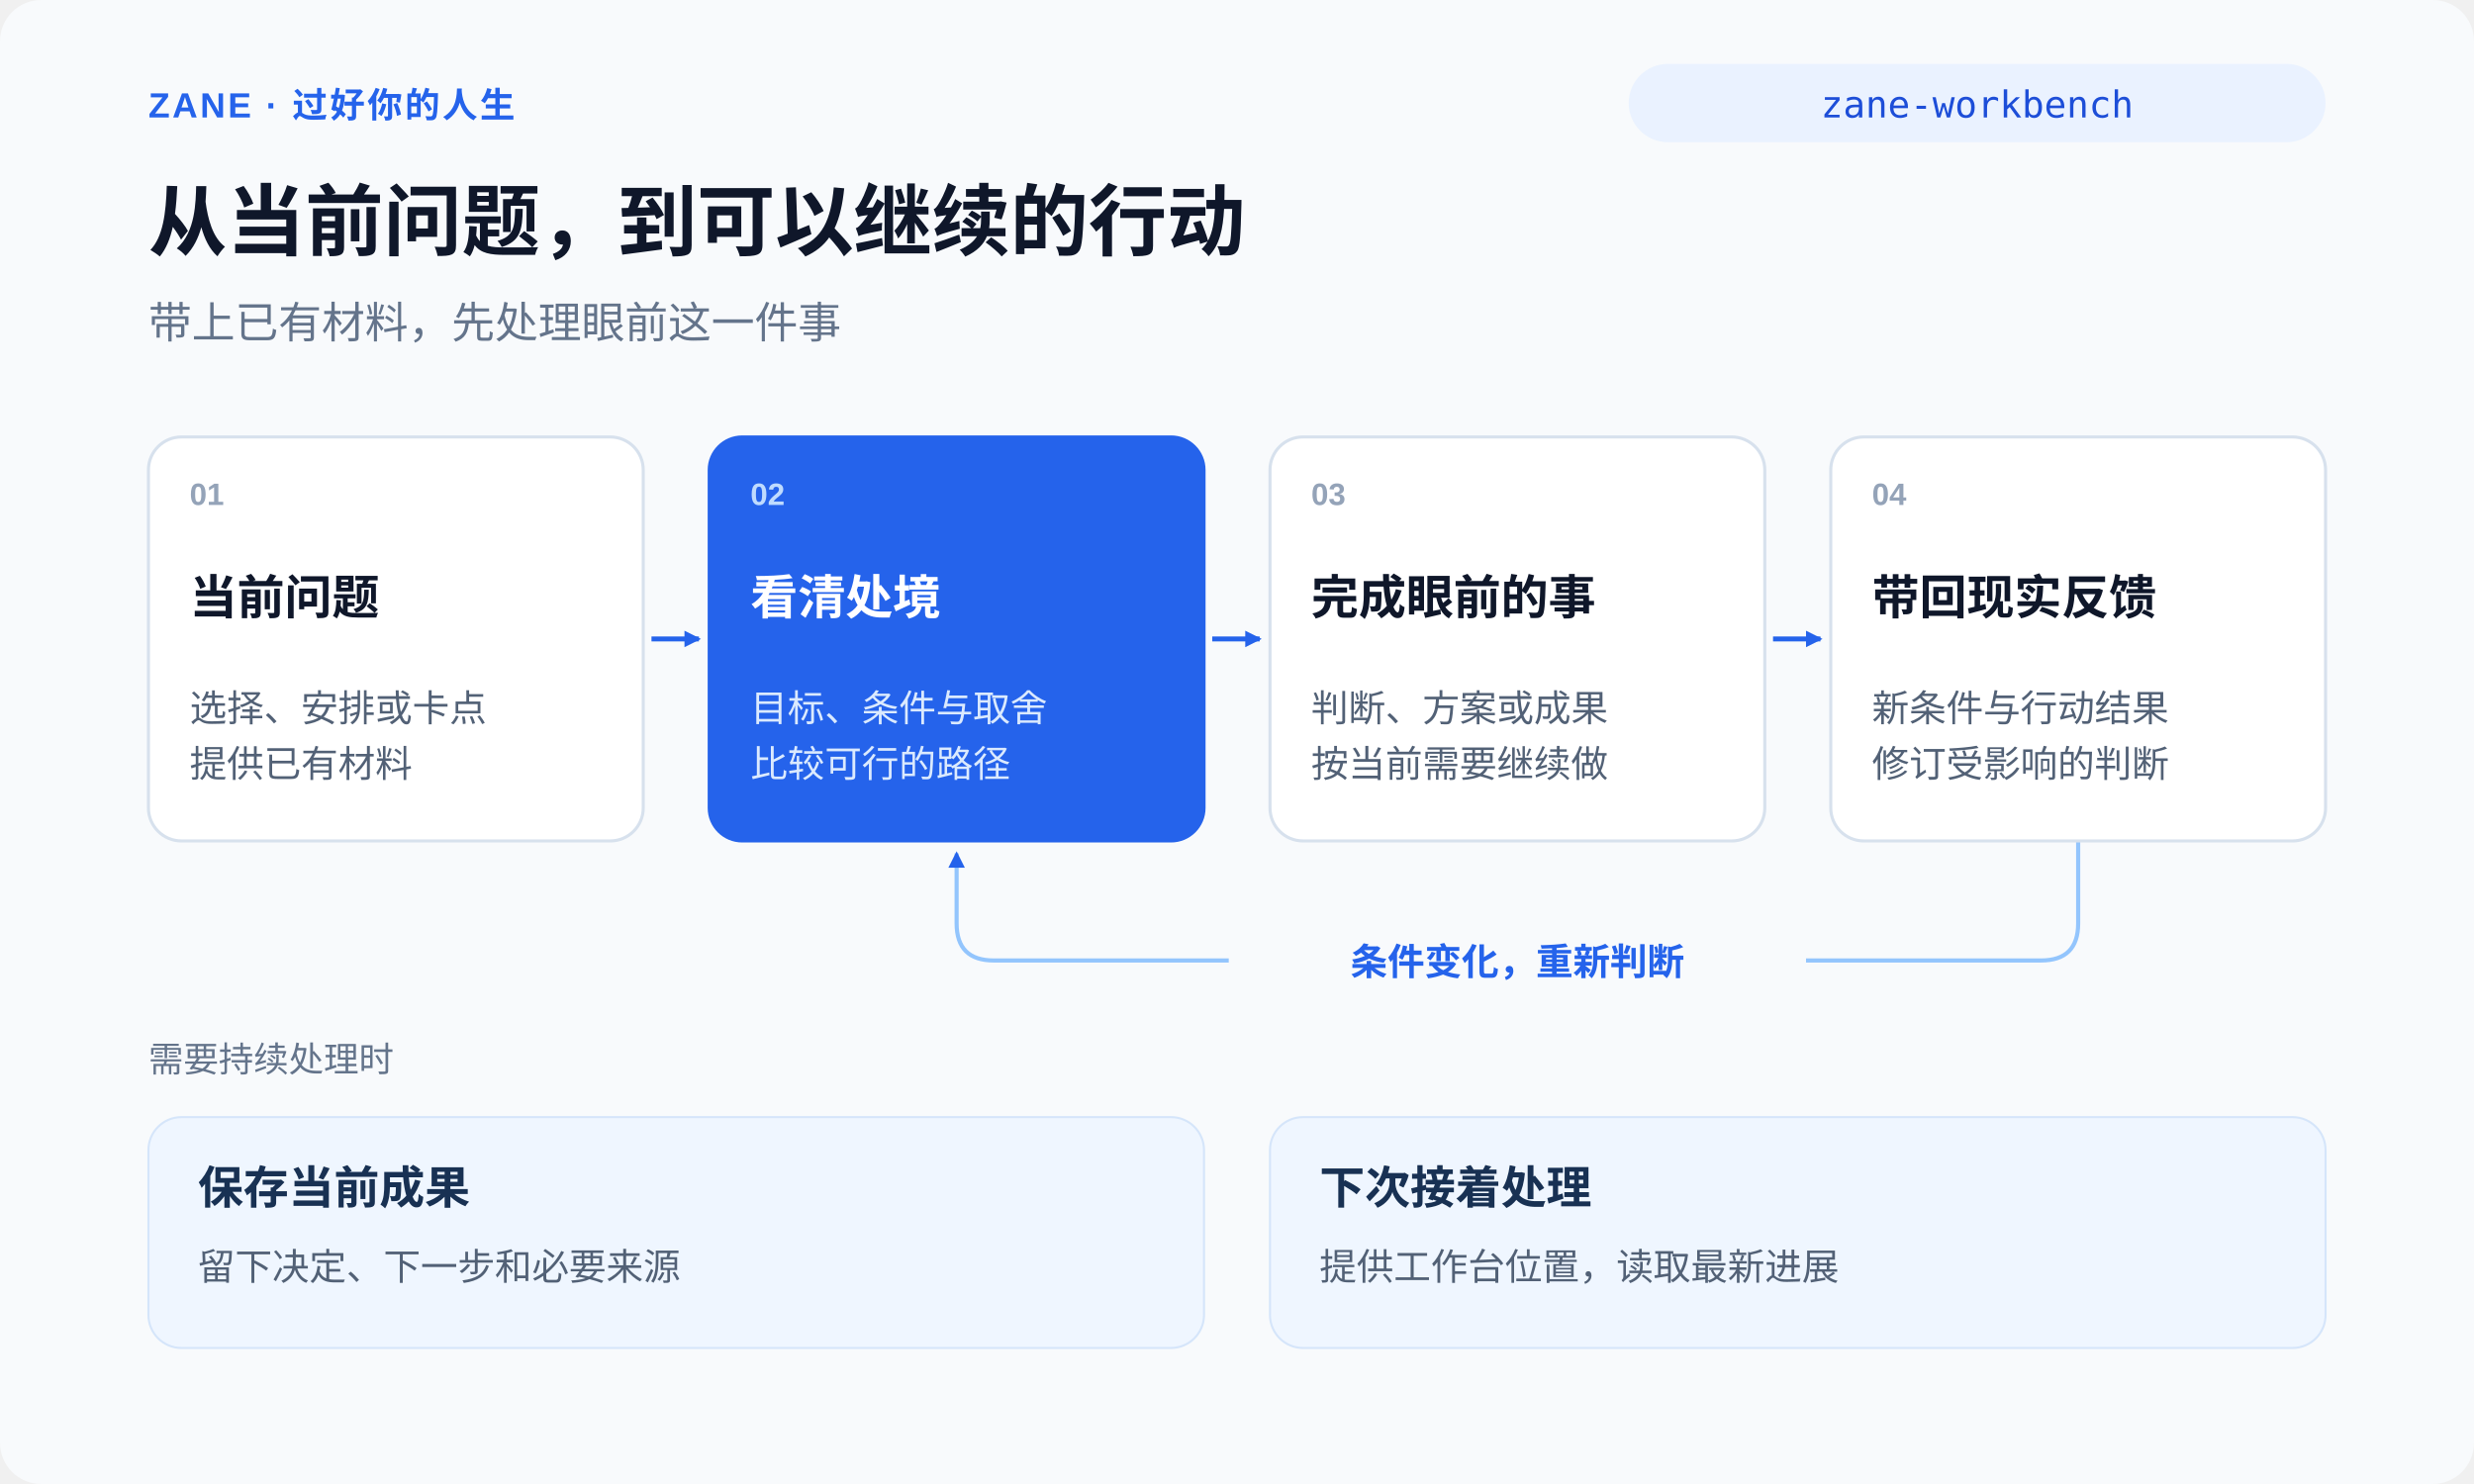
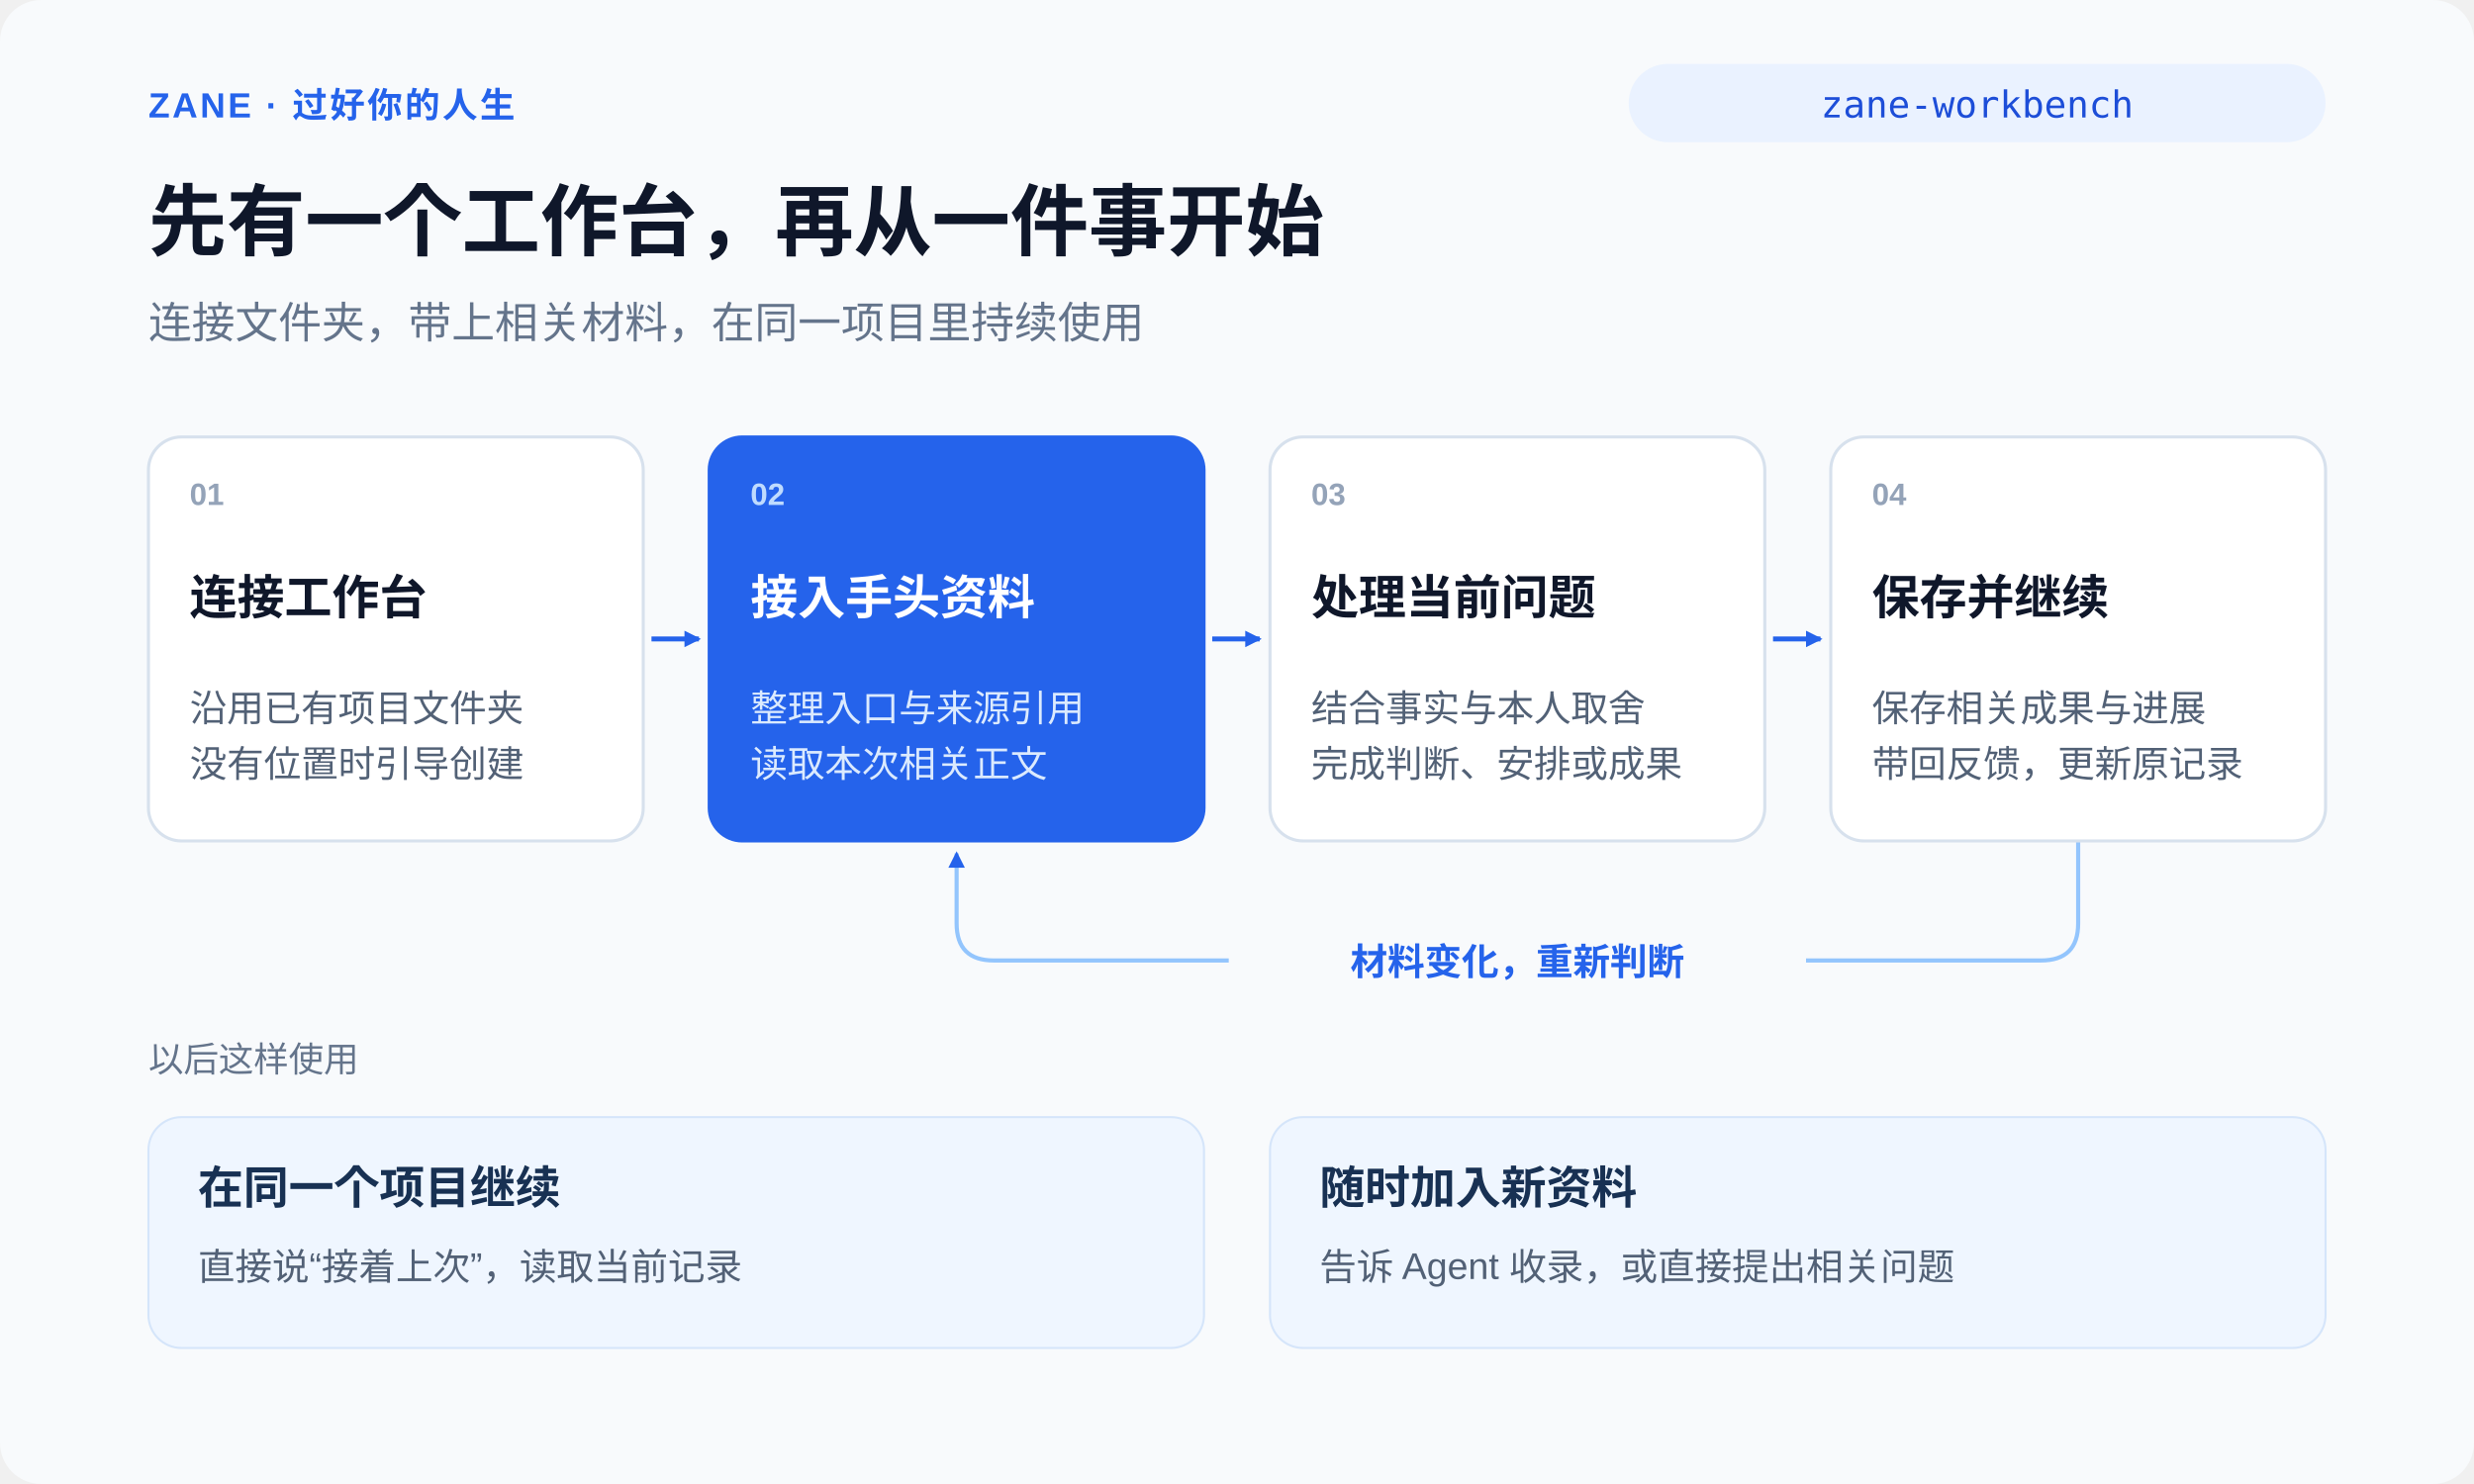
<svg xmlns="http://www.w3.org/2000/svg" viewBox="0 0 1200 720" role="img" aria-labelledby="title desc">
  <defs>
    <style>text{font-family:-apple-system,BlinkMacSystemFont,"Segoe UI","PingFang SC","Hiragino Sans GB","Microsoft YaHei",Arial,sans-serif}
.brand{font-size:17px;font-weight:700;letter-spacing:1.2px;fill:#2563eb}.entry{font-family:"SFMono-Regular",Consolas,monospace;font-size:18px;fill:#1d4ed8}
.title{font-size:38px;font-weight:700;fill:#0f172a}.subtitle{font-size:21px;fill:#64748b}
.index{font-size:15px;font-weight:600;fill:#94a3b8}.label{font-size:23px;font-weight:700;fill:#0f172a}.body{font-size:18px;fill:#526176}
.strong .index{fill:#bfdbfe}.strong .label{fill:#fff}.strong .body{fill:#dbeafe}
.loop{font-size:18px;font-weight:600;fill:#2563eb}.section{font-size:17px;fill:#64748b}.bottom-label{font-size:22px;font-weight:700;fill:#183153}.bottom-body{font-size:18px;fill:#526176}
</style>
    <marker id="arrow" markerWidth="8" markerHeight="8" refX="7" refY="4" orient="auto" markerUnits="userSpaceOnUse">
      <path d="M0 0 8 4 0 8Z" fill="#2563eb" />
    </marker>
  </defs>
  <rect width="1200" height="720" rx="20" fill="#f8fafc" />
  <path d="M316 310H339" stroke="#2563eb" stroke-width="2.4" fill="none" marker-end="url(#arrow)" />
  <path d="M588 310H611" stroke="#2563eb" stroke-width="2.4" fill="none" marker-end="url(#arrow)" />
  <path d="M860 310H883" stroke="#2563eb" stroke-width="2.4" fill="none" marker-end="url(#arrow)" />
  <path d="M1008 408V448Q1008 466 990 466H482Q464 466 464 448V414" fill="none" stroke="#93c5fd" stroke-width="2" marker-end="url(#arrow)" />
  <g class="stage">
    <rect x="72" y="212" width="240" height="196" rx="16" fill="#fff" stroke="#d7e1ed" stroke-width="1.5" />
    <text x="92" y="245" class="index">01</text>
-     <text x="92" y="298" class="label">当前问题</text>
-     <text x="92" y="350" class="body">选择、安排或卡点</text>
-     <text x="92" y="377" class="body">提供已有材料</text>
+     <text x="92" y="298" class="label">连接工作台</text>
+     <text x="92" y="350" class="body">沿用已有项目文件夹</text>
+     <text x="92" y="377" class="body">没有位置时引导创建</text>
  </g>
  <g class="strong">
    <rect x="344" y="212" width="240" height="196" rx="16" fill="#2563eb" stroke="#2563eb" stroke-width="1.5" />
    <text x="364" y="245" class="index">02</text>
-     <text x="364" y="298" class="label">看清处境</text>
-     <text x="364" y="350" class="body">目标、条件与取舍</text>
-     <text x="364" y="377" class="body">比较可行的路径</text>
+     <text x="364" y="298" class="label">接入手头资料</text>
+     <text x="364" y="350" class="body">整理入口与来源引用</text>
+     <text x="364" y="377" class="body">读取本次相关正文</text>
  </g>
  <g class="stage">
    <rect x="616" y="212" width="240" height="196" rx="16" fill="#fff" stroke="#d7e1ed" stroke-width="1.5" />
    <text x="636" y="245" class="index">03</text>
-     <text x="636" y="298" class="label">完成眼前的事</text>
-     <text x="636" y="350" class="body">判断、方案或成果</text>
-     <text x="636" y="377" class="body">按当前需要继续做</text>
+     <text x="636" y="298" class="label">处理当前问题</text>
+     <text x="636" y="350" class="body">结合事实与本人取舍</text>
+     <text x="636" y="377" class="body">完成判断、安排或成果</text>
  </g>
  <g class="stage">
    <rect x="888" y="212" width="240" height="196" rx="16" fill="#fff" stroke="#d7e1ed" stroke-width="1.5" />
    <text x="908" y="245" class="index">04</text>
-     <text x="908" y="298" class="label">带回现实反馈</text>
-     <text x="908" y="350" class="body">新条件与行动结果</text>
-     <text x="908" y="377" class="body">修订受影响的判断</text>
+     <text x="908" y="298" class="label">保存并继续</text>
+     <text x="908" y="350" class="body">保存相关成果与进展</text>
+     <text x="908" y="377" class="body">带回反馈，更新原记录</text>
  </g>
  <rect x="596" y="451" width="280" height="30" rx="10" fill="#f8fafc" />
-   <text x="736" y="473" class="loop" text-anchor="middle">条件变化，重新判断</text>
-   <text x="72" y="520" class="section">需要持续处理时</text>
+   <text x="736" y="473" class="loop" text-anchor="middle">材料变化，重新判断</text>
+   <text x="72" y="520" class="section">以后这样使用</text>
  <rect x="72" y="542" width="512" height="112" rx="16" fill="#eff6ff" stroke="#d5e5fa" />
-   <text x="96" y="584" class="bottom-label">保存当前成果</text>
-   <text x="96" y="621" class="bottom-body">留下决定、下一步和必要来源</text>
+   <text x="96" y="584" class="bottom-label">在同一个项目继续</text>
+   <text x="96" y="621" class="bottom-body">直接说“接着上次”，读取当前记录</text>
  <rect x="616" y="542" width="512" height="112" rx="16" fill="#eff6ff" stroke="#d5e5fa" />
-   <text x="640" y="584" class="bottom-label">下次接着处理</text>
-   <text x="640" y="621" class="bottom-body">提供工作台位置，读取最新进展</text>
+   <text x="640" y="584" class="bottom-label">随时加入新资料</text>
+   <text x="640" y="621" class="bottom-body">告诉 Agent 收录，或直接提出相关问题</text>
  <text x="72" y="57" class="brand">ZANE · 过好你的人生</text>
  <rect x="790" y="31" width="338" height="38" rx="19" fill="#eaf2ff" />
  <text x="959" y="57" class="entry" text-anchor="middle">zane-workbench</text>
-   <text x="72" y="121" class="title">从当前问题，到可以继续的行动</text>
-   <text x="72" y="164" class="subtitle">带上已有材料，先处理眼前这一件事</text>
+   <text x="72" y="121" class="title">先有一个工作台，再从一件事开始</text>
+   <text x="72" y="164" class="subtitle">连接文件夹，带上相关材料，在同一项目里持续使用</text>
</svg>
